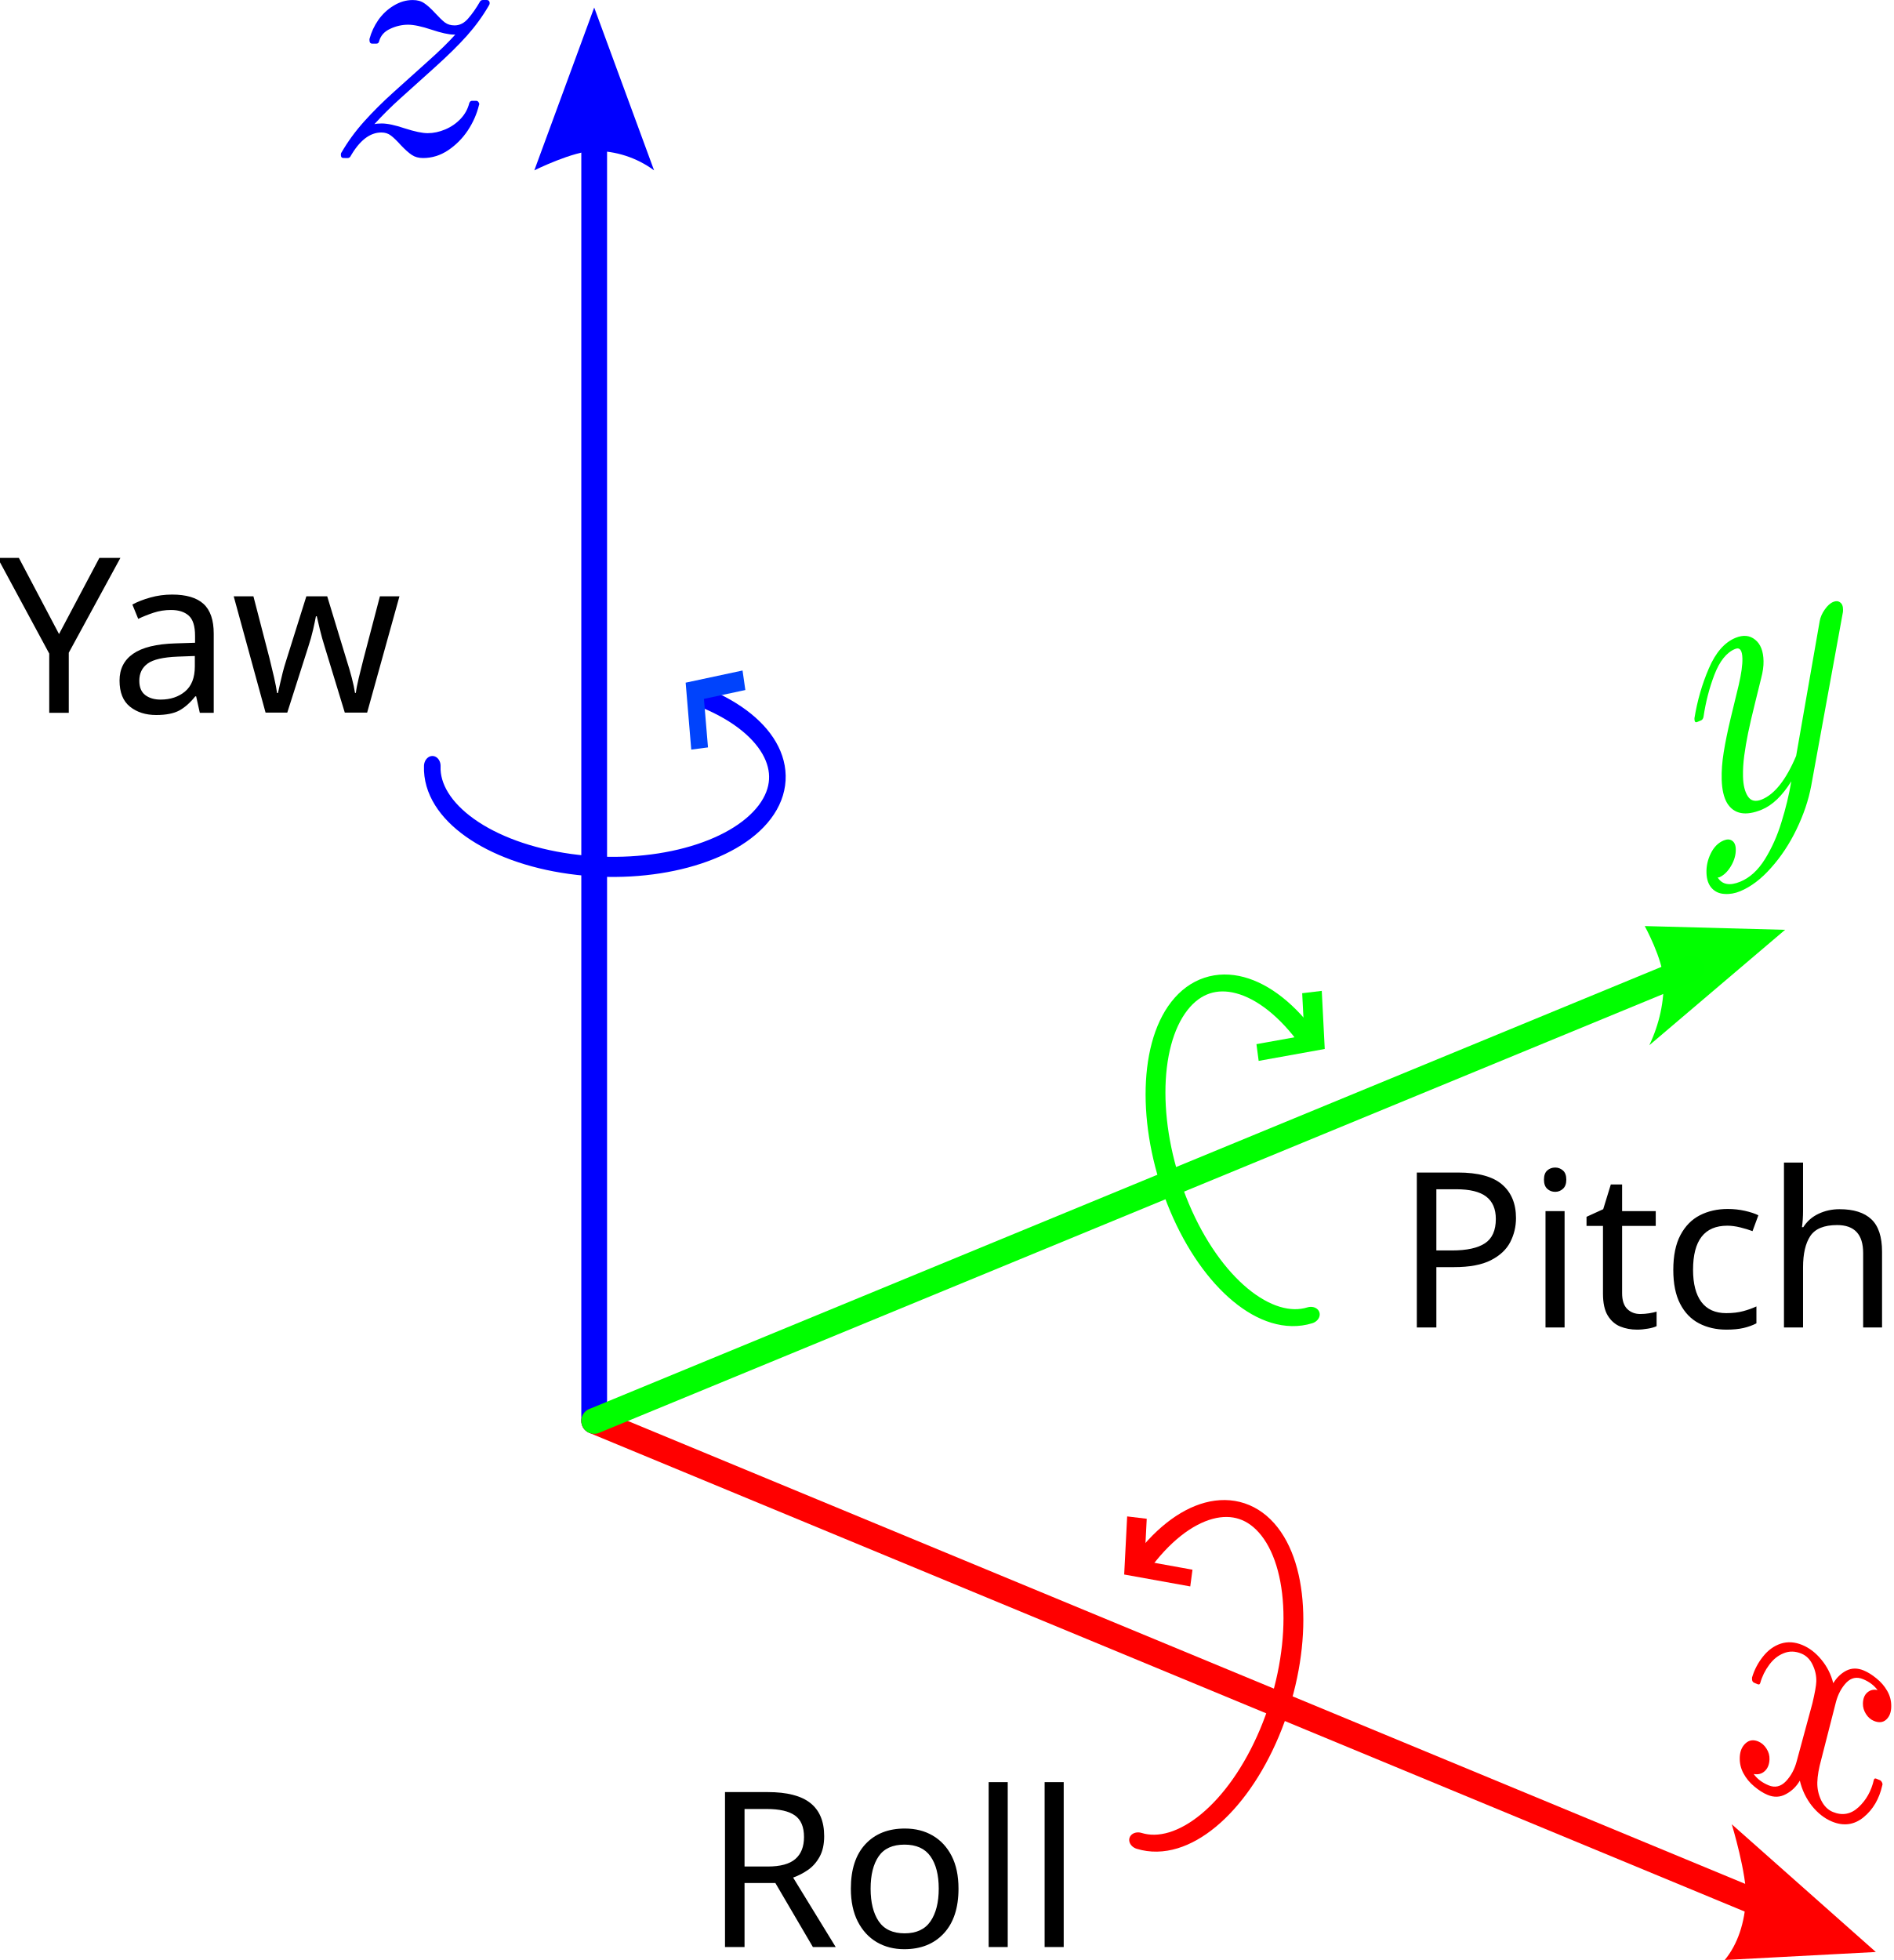
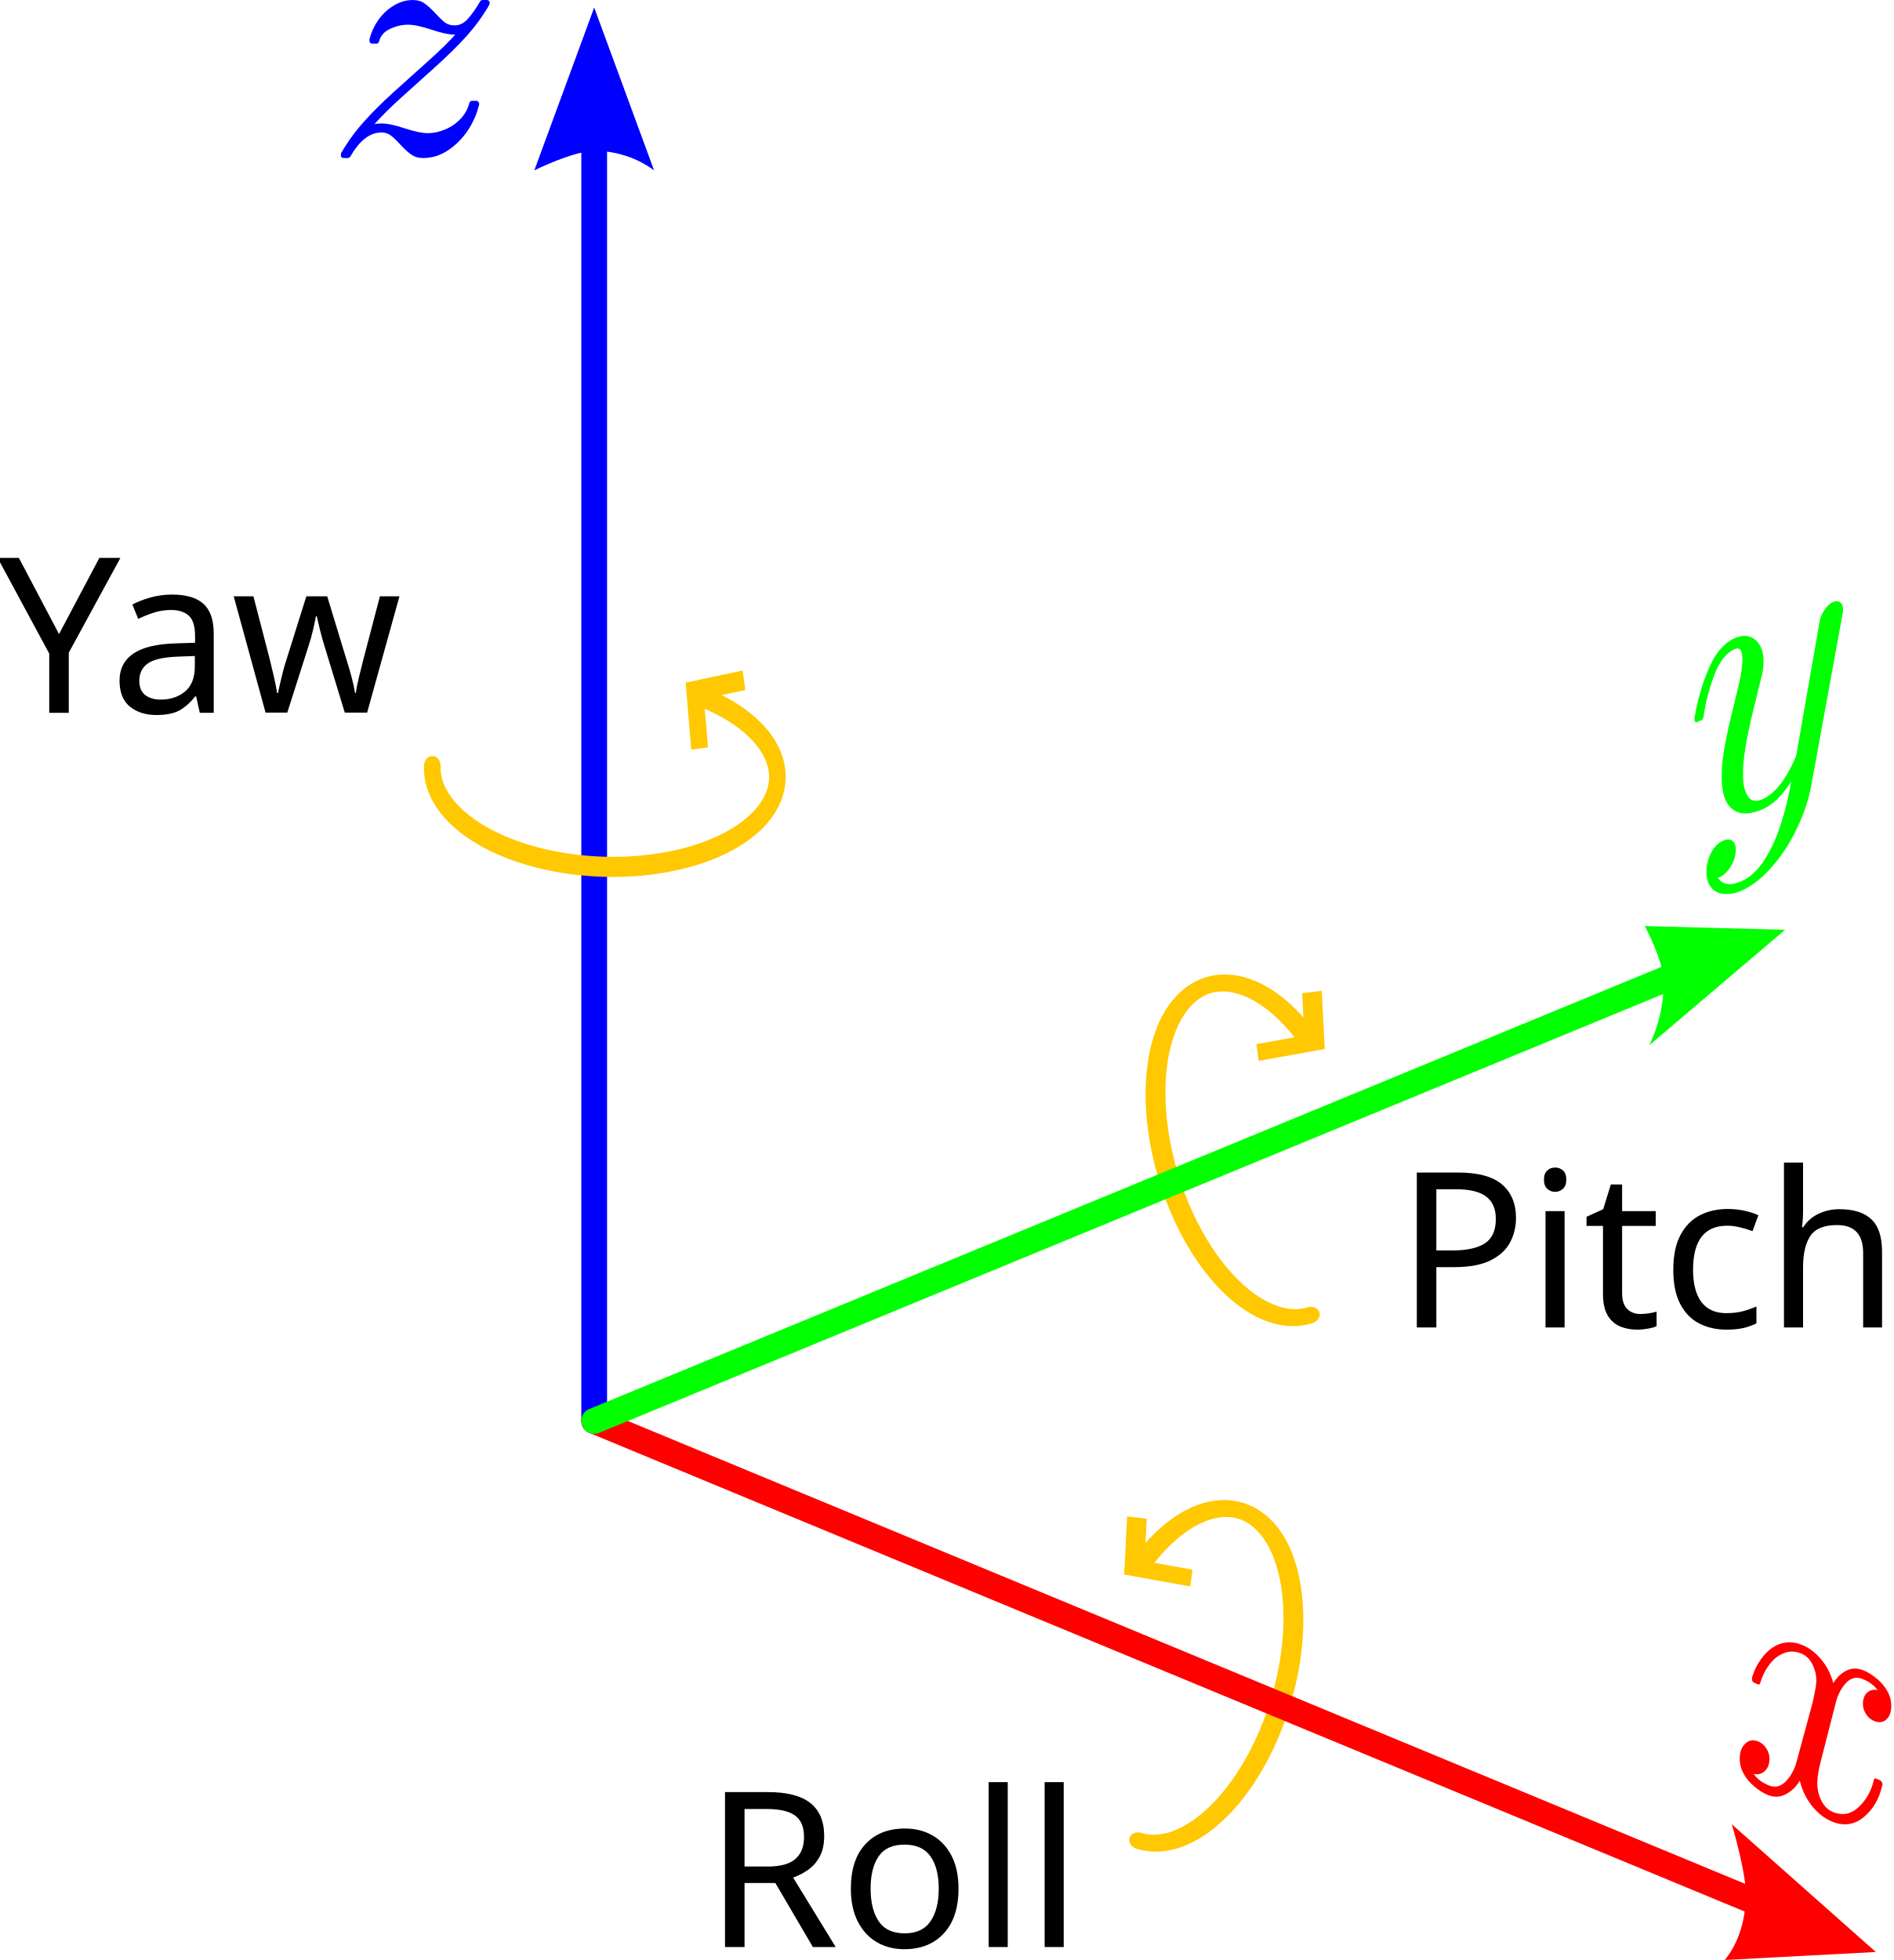
<svg xmlns="http://www.w3.org/2000/svg" width="162.939" height="168.607" version="1.1" id="svg54">
  <defs id="defs58">
    <g id="id-f64c9633-06a7-445e-b125-291153ae983f-9">
      <symbol overflow="visible" id="id-840fd696-48f1-46ef-92a5-89f35b2ae5b4-9">
        <path style="stroke:none;stroke-width:0" d="" id="id-c8a32a51-c08c-405a-8662-ec12c3d5eed1-1" />
      </symbol>
      <symbol overflow="visible" id="id-f36f0b77-154a-43ac-883f-4673a8a3d144-4">
        <path style="stroke:none;stroke-width:0" d="m 5.797,-2.578 h -0.25 c -0.109,1.016 -0.25,2.266 -2,2.266 h -0.812 C 2.266,-0.312 2.25,-0.375 2.25,-0.703 v -5.312 C 2.25,-6.359 2.25,-6.5 3.188,-6.5 H 3.516 V -6.812 C 3.156,-6.781 2.25,-6.781 1.844,-6.781 c -0.391,0 -1.172,0 -1.516,-0.031 V -6.5 H 0.562 c 0.766,0 0.797,0.109 0.797,0.469 v 5.25 c 0,0.359 -0.031,0.469 -0.797,0.469 H 0.328 V 0 h 5.188 z m 0,0" id="id-810df241-0a18-43c7-af1a-f9f5cdf1c0f1-9" />
      </symbol>
      <symbol overflow="visible" id="id-c94f55e9-1951-420f-9ca7-e83b2c1ae6fb-1">
        <path style="stroke:none;stroke-width:0" d="M 1.109,-2.516 C 1.172,-4 2.016,-4.25 2.359,-4.25 c 1.016,0 1.125,1.344 1.125,1.734 z m 0,0.219 h 2.781 c 0.219,0 0.25,0 0.25,-0.219 0,-0.984 -0.547,-1.953 -1.781,-1.953 -1.156,0 -2.078,1.031 -2.078,2.281 0,1.328 1.047,2.297 2.188,2.297 C 3.688,0.109 4.141,-1 4.141,-1.188 4.141,-1.281 4.062,-1.312 4,-1.312 c -0.078,0 -0.109,0.062 -0.125,0.141 -0.344,1.031 -1.25,1.031 -1.344,1.031 -0.5,0 -0.891,-0.297 -1.125,-0.672 -0.297,-0.469 -0.297,-1.125 -0.297,-1.484 z m 0,0" id="id-4b8bcf87-c59b-4f19-a328-7c5de031a97d-0" />
      </symbol>
      <symbol overflow="visible" id="id-52e99c4b-a824-42fc-bc55-b71a285cd0a9-7">
        <path style="stroke:none;stroke-width:0" d="m 1.75,-4.297 v -1.156 c 0,-0.875 0.469,-1.359 0.906,-1.359 0.031,0 0.188,0 0.328,0.078 C 2.875,-6.703 2.688,-6.562 2.688,-6.312 c 0,0.219 0.156,0.422 0.438,0.422 0.281,0 0.438,-0.203 0.438,-0.438 0,-0.375 -0.375,-0.703 -0.906,-0.703 -0.688,0 -1.547,0.531 -1.547,1.594 v 1.141 h -0.781 v 0.312 h 0.781 V -0.75 C 1.109,-0.312 1,-0.312 0.344,-0.312 V 0 c 0.391,-0.016 0.859,-0.031 1.125,-0.031 0.406,0 0.875,0 1.266,0.031 V -0.312 H 2.531 c -0.734,0 -0.75,-0.109 -0.75,-0.469 v -3.203 h 1.125 v -0.312 z m 0,0" id="id-b21ec4de-3781-4d48-9d10-2c18bf37c3d8-5" />
      </symbol>
      <symbol overflow="visible" id="id-08e76b15-1341-4a64-88ed-a23001e3100a-8">
        <path style="stroke:none;stroke-width:0" d="m 1.719,-3.984 h 1.438 v -0.312 H 1.719 V -6.125 h -0.25 c 0,0.812 -0.297,1.875 -1.281,1.922 v 0.219 h 0.844 v 2.75 c 0,1.219 0.938,1.344 1.297,1.344 0.703,0 0.984,-0.703 0.984,-1.344 v -0.562 h -0.25 V -1.25 c 0,0.734 -0.297,1.109 -0.672,1.109 -0.672,0 -0.672,-0.906 -0.672,-1.078 z m 0,0" id="id-bc2e892e-6e99-47e3-9282-b9f5769bad40-7" />
      </symbol>
      <symbol overflow="visible" id="id-7d6765a2-ab63-43ef-9b35-6a60b6a56834-0">
        <path style="stroke:none;stroke-width:0" d="M 2.75,-1.859 V -2.438 H 0.109 v 0.578 z m 0,0" id="id-2086a118-116b-4af4-bd66-7a7fce920457-4" />
      </symbol>
      <symbol overflow="visible" id="id-96270950-73ed-4165-a842-c5fe2c00d6de-8">
        <path style="stroke:none;stroke-width:0" d="m 1.094,-0.75 c 0,0.438 -0.109,0.438 -0.781,0.438 V 0 c 0.359,-0.016 0.859,-0.031 1.141,-0.031 0.25,0 0.766,0.016 1.109,0.031 v -0.312 c -0.672,0 -0.781,0 -0.781,-0.438 V -2.594 C 1.781,-3.625 2.5,-4.188 3.125,-4.188 c 0.641,0 0.75,0.531 0.75,1.109 V -0.75 c 0,0.438 -0.109,0.438 -0.781,0.438 V 0 c 0.344,-0.016 0.859,-0.031 1.125,-0.031 0.25,0 0.781,0.016 1.109,0.031 v -0.312 c -0.516,0 -0.766,0 -0.766,-0.297 v -1.906 c 0,-0.859 0,-1.156 -0.312,-1.516 -0.141,-0.172 -0.469,-0.375 -1.047,-0.375 -0.844,0 -1.281,0.594 -1.453,0.984 v -3.5 L 0.312,-6.812 V -6.5 c 0.703,0 0.781,0.062 0.781,0.562 z m 0,0" id="id-c0f9ddc2-09fa-4d47-8852-c00f5352c23c-0" />
      </symbol>
      <symbol overflow="visible" id="id-cdbd7978-86f8-4107-83a4-a254832a2c60-4">
        <path style="stroke:none;stroke-width:0" d="m 3.312,-0.75 c 0.047,0.391 0.312,0.812 0.781,0.812 0.219,0 0.828,-0.141 0.828,-0.953 v -0.562 h -0.25 v 0.562 c 0,0.578 -0.25,0.641 -0.359,0.641 -0.328,0 -0.375,-0.453 -0.375,-0.5 v -1.984 c 0,-0.422 0,-0.812 -0.359,-1.188 C 3.188,-4.312 2.688,-4.469 2.219,-4.469 c -0.828,0 -1.516,0.469 -1.516,1.125 0,0.297 0.203,0.469 0.469,0.469 0.281,0 0.453,-0.203 0.453,-0.453 0,-0.125 -0.047,-0.453 -0.516,-0.453 C 1.391,-4.141 1.875,-4.25 2.188,-4.25 c 0.5,0 1.062,0.391 1.062,1.281 v 0.359 c -0.516,0.031 -1.203,0.062 -1.828,0.359 -0.75,0.344 -1,0.859 -1,1.297 0,0.812 0.969,1.062 1.594,1.062 0.656,0 1.109,-0.406 1.297,-0.859 z M 3.25,-2.391 v 1 c 0,0.938 -0.719,1.281 -1.172,1.281 -0.484,0 -0.891,-0.344 -0.891,-0.844 0,-0.547 0.422,-1.375 2.062,-1.438 z m 0,0" id="id-a4a33efc-b1f4-421f-9bcf-fb11f258440b-2" />
      </symbol>
      <symbol overflow="visible" id="id-83a6c3bd-ff97-46b4-868e-52123585403d-9">
        <path style="stroke:none;stroke-width:0" d="M 1.094,-3.422 V -0.75 c 0,0.438 -0.109,0.438 -0.781,0.438 V 0 c 0.359,-0.016 0.859,-0.031 1.141,-0.031 0.25,0 0.766,0.016 1.109,0.031 v -0.312 c -0.672,0 -0.781,0 -0.781,-0.438 V -2.594 C 1.781,-3.625 2.5,-4.188 3.125,-4.188 c 0.641,0 0.75,0.531 0.75,1.109 V -0.75 c 0,0.438 -0.109,0.438 -0.781,0.438 V 0 c 0.344,-0.016 0.859,-0.031 1.125,-0.031 0.25,0 0.781,0.016 1.109,0.031 v -0.312 c -0.516,0 -0.766,0 -0.766,-0.297 v -1.906 c 0,-0.859 0,-1.156 -0.312,-1.516 -0.141,-0.172 -0.469,-0.375 -1.047,-0.375 C 2.469,-4.406 2,-3.984 1.719,-3.359 V -4.406 L 0.312,-4.297 v 0.312 c 0.703,0 0.781,0.062 0.781,0.562 z m 0,0" id="id-a799af43-3eec-4db8-a723-ce714c0a3d52-6" />
      </symbol>
      <symbol overflow="visible" id="id-be233b89-20ed-4f1d-bc14-6dde293c6953-1">
        <path style="stroke:none;stroke-width:0" d="m 3.781,-0.547 v 0.656 L 5.25,0 v -0.312 c -0.688,0 -0.781,-0.062 -0.781,-0.562 V -6.922 L 3.047,-6.812 V -6.5 c 0.688,0 0.766,0.062 0.766,0.562 v 2.156 c -0.281,-0.359 -0.719,-0.625 -1.25,-0.625 -1.172,0 -2.219,0.984 -2.219,2.266 0,1.266 0.969,2.25 2.109,2.25 0.641,0 1.078,-0.344 1.328,-0.656 z m 0,-2.672 v 2.047 c 0,0.172 0,0.188 -0.109,0.359 C 3.375,-0.328 2.938,-0.109 2.5,-0.109 2.047,-0.109 1.688,-0.375 1.453,-0.75 1.203,-1.156 1.172,-1.719 1.172,-2.141 1.172,-2.5 1.188,-3.094 1.469,-3.547 1.688,-3.859 2.062,-4.188 2.609,-4.188 c 0.344,0 0.766,0.156 1.062,0.594 0.109,0.172 0.109,0.188 0.109,0.375 z m 0,0" id="id-355bccd5-2516-40eb-a87e-b0b43e8e6180-0" />
      </symbol>
      <symbol overflow="visible" id="id-cd070a62-604f-4973-bf77-2dd23513cdd4-4">
        <path style="stroke:none;stroke-width:0" d="M 1.672,-3.312 V -4.406 L 0.281,-4.297 v 0.312 c 0.703,0 0.781,0.062 0.781,0.562 V -0.75 c 0,0.438 -0.109,0.438 -0.781,0.438 V 0 c 0.391,-0.016 0.859,-0.031 1.141,-0.031 0.391,0 0.859,0 1.266,0.031 V -0.312 H 2.469 c -0.734,0 -0.75,-0.109 -0.75,-0.469 V -2.312 c 0,-0.984 0.422,-1.875 1.172,-1.875 0.062,0 0.094,0 0.109,0.016 -0.031,0 -0.234,0.125 -0.234,0.391 0,0.266 0.219,0.422 0.438,0.422 0.172,0 0.422,-0.125 0.422,-0.438 0,-0.312 -0.312,-0.609 -0.734,-0.609 -0.734,0 -1.094,0.672 -1.219,1.094 z m 0,0" id="id-625931b6-e9d9-446b-99f6-8adb5dc91214-2" />
      </symbol>
      <symbol overflow="visible" id="id-3fb5c28f-e172-4778-8e3d-47fd0d8df9e4-2">
        <path style="stroke:none;stroke-width:0" d="M 3.891,-0.781 V 0.109 L 5.328,0 V -0.312 C 4.641,-0.312 4.562,-0.375 4.562,-0.875 v -3.531 l -1.469,0.109 v 0.312 c 0.688,0 0.781,0.062 0.781,0.562 v 1.766 c 0,0.875 -0.484,1.547 -1.219,1.547 -0.828,0 -0.875,-0.469 -0.875,-0.984 v -3.312 L 0.312,-4.297 v 0.312 c 0.781,0 0.781,0.031 0.781,0.906 v 1.5 c 0,0.781 0,1.688 1.516,1.688 0.562,0 1,-0.281 1.281,-0.891 z m 0,0" id="id-40c37888-0221-4753-bafc-e0da5b653ab5-2" />
      </symbol>
      <symbol overflow="visible" id="id-26ee281e-21f7-4cbe-9047-3d3233a32444-0">
        <path style="stroke:none;stroke-width:0" d="M 1.766,-6.922 0.328,-6.812 V -6.5 c 0.703,0 0.781,0.062 0.781,0.562 V -0.75 c 0,0.438 -0.109,0.438 -0.781,0.438 V 0 C 0.656,-0.016 1.188,-0.031 1.438,-0.031 c 0.25,0 0.734,0.016 1.109,0.031 v -0.312 c -0.672,0 -0.781,0 -0.781,-0.438 z m 0,0" id="id-ce1bc587-0f80-4bdc-af52-a220cd6dcb17-5" />
      </symbol>
    </g>
  </defs>
  <g id="g8317" transform="translate(-207.9418,-15.36617)">
    <path d="m 253.91,30.02 5.151,-14.006 5.151,14.006 c -1.521,-1.119 -3.321,-1.675 -5.129,-1.673 -1.808,0.002 -5.173,1.673 -5.173,1.673 z" stroke="#000" stroke-linejoin="round" stroke-width="0.443" id="path36" style="fill:#0000ff;fill-opacity:1;stroke:none;stroke-opacity:1" />
    <path d="M 259.06,25.55 V 137.6" fill="#255e91" stroke="#000" stroke-linecap="round" stroke-linejoin="round" stroke-width="2.216" id="path38" style="fill:none;fill-opacity:1;stroke:#0000ff;stroke-opacity:1" />
    <path d="m 237.5,28.96 q -0.234,0 -0.234,-0.278 0,-0.146 0.059,-0.205 0.806,-1.392 1.934,-2.651 1.143,-1.274 2.578,-2.563 1.45,-1.304 2.9,-2.607 1.465,-1.304 2.373,-2.314 h -0.117 q -0.659,0 -1.934,-0.425 -1.274,-0.425 -2.007,-0.425 -0.791,0 -1.538,0.352 -0.747,0.337 -0.952,1.055 -0.044,0.22 -0.234,0.22 h -0.366 q -0.234,0 -0.234,-0.308 v -0.088 q 0.234,-0.879 0.762,-1.641 0.542,-0.762 1.318,-1.23 0.791,-0.483 1.641,-0.483 0.601,0 0.996,0.278 0.396,0.264 0.923,0.835 0.527,0.571 0.85,0.82 0.337,0.249 0.835,0.249 0.659,0 1.172,-0.601 0.527,-0.601 1.04,-1.494 0.088,-0.088 0.22,-0.088 h 0.351 q 0.103,0 0.161,0.073 0.073,0.073 0.073,0.19 0,0.103 -0.059,0.19 -0.806,1.392 -1.89,2.607 -1.069,1.201 -2.812,2.769 -1.728,1.553 -2.93,2.637 -1.187,1.069 -2.227,2.212 0.234,-0.059 0.63,-0.059 0.733,0 1.992,0.425 1.274,0.41 1.963,0.41 0.747,0 1.509,-0.322 0.762,-0.322 1.318,-0.908 0.557,-0.586 0.747,-1.348 0.073,-0.205 0.234,-0.205 h 0.366 q 0.117,0 0.19,0.103 0.073,0.088 0.073,0.19 0,0.029 -0.029,0.088 -0.278,1.143 -0.967,2.183 -0.688,1.025 -1.699,1.699 -0.996,0.659 -2.139,0.659 -0.571,0 -0.967,-0.264 -0.396,-0.264 -0.938,-0.835 -0.527,-0.586 -0.864,-0.835 -0.337,-0.264 -0.82,-0.264 -1.494,0 -2.681,2.095 -0.102,0.103 -0.205,0.103 z" id="path40" style="fill:#0000ff" />
    <path d="m 358.81,167.97 c 0.295,0.418 0.725,0.744 1.289,0.978 0.548,0.227 1.044,0.11 1.486,-0.349 0.441,-0.467 0.751,-1.044 0.93,-1.728 l 1.35,-4.984 c 0.213,-0.899 0.323,-1.522 0.334,-1.873 0.015,-0.496 -0.092,-0.977 -0.32,-1.444 -0.219,-0.462 -0.538,-0.779 -0.957,-0.953 -0.534,-0.221 -1.043,-0.232 -1.527,-0.033 -0.485,0.191 -0.902,0.524 -1.251,1.001 -0.35,0.469 -0.606,0.989 -0.767,1.561 -0.037,0.115 -0.109,0.15 -0.209,0.109 l -0.312,-0.129 c -0.133,-0.055 -0.196,-0.176 -0.186,-0.363 v -0.088 c 0.202,-0.674 0.518,-1.277 0.947,-1.81 0.428,-0.54 0.934,-0.908 1.519,-1.104 0.592,-0.192 1.21,-0.154 1.858,0.114 0.615,0.255 1.162,0.676 1.643,1.264 0.49,0.593 0.831,1.267 1.02,2.022 0.304,-0.493 0.682,-0.854 1.135,-1.085 0.46,-0.227 0.955,-0.231 1.488,-0.01 0.36,0.149 0.728,0.379 1.103,0.69 0.376,0.301 0.681,0.656 0.916,1.066 0.236,0.41 0.352,0.85 0.348,1.319 0,0.51 -0.148,0.895 -0.433,1.153 -0.277,0.252 -0.632,0.289 -1.064,0.11 -0.274,-0.114 -0.501,-0.312 -0.68,-0.595 -0.179,-0.283 -0.266,-0.581 -0.261,-0.896 0.01,-0.421 0.132,-0.739 0.377,-0.951 0.252,-0.219 0.547,-0.287 0.885,-0.206 -0.301,-0.408 -0.718,-0.722 -1.252,-0.943 -0.542,-0.225 -1.02,-0.125 -1.436,0.299 -0.409,0.43 -0.705,0.978 -0.888,1.645 l -1.27,4.966 c -0.21,0.76 -0.323,1.414 -0.338,1.96 -0.015,0.537 0.095,1.055 0.332,1.553 0.246,0.492 0.579,0.826 0.998,0.999 0.822,0.34 1.562,0.204 2.218,-0.408 0.661,-0.615 1.099,-1.4 1.315,-2.353 0.034,-0.109 0.104,-0.142 0.205,-0.1 l 0.317,0.131 c 0.067,0.028 0.122,0.081 0.163,0.16 0.042,0.069 0.062,0.139 0.061,0.21 0,0.021 -0.01,0.048 -0.023,0.083 -0.259,1.155 -0.791,2.066 -1.598,2.728 -0.812,0.667 -1.722,0.794 -2.726,0.378 -0.644,-0.267 -1.221,-0.719 -1.732,-1.354 -0.5,-0.641 -0.845,-1.363 -1.035,-2.166 -0.294,0.508 -0.693,0.895 -1.198,1.162 -0.498,0.271 -1.022,0.293 -1.571,0.065 -0.378,-0.156 -0.764,-0.402 -1.16,-0.736 -0.387,-0.32 -0.697,-0.697 -0.928,-1.131 -0.232,-0.434 -0.334,-0.903 -0.309,-1.406 0.025,-0.492 0.188,-0.878 0.491,-1.158 0.308,-0.287 0.673,-0.343 1.097,-0.168 0.288,0.119 0.525,0.326 0.71,0.62 0.186,0.285 0.272,0.596 0.258,0.933 -0.019,0.441 -0.159,0.776 -0.416,1.005 -0.254,0.231 -0.566,0.313 -0.937,0.243 z" id="path42" style="fill:#ff0000" />
    <path d="m 356.93,172.3 12.391,10.985 -12.999,0.688 c 1.12,-1.353 1.728,-3.225 1.824,-5.291 0.096,-2.039 -1.217,-6.382 -1.217,-6.382 z" stroke="#000" stroke-linejoin="round" stroke-width="0.443" id="path44" style="fill:#ff0000;fill-opacity:1;stroke:none" />
-     <path d="M 360.68,179.7 259.06,137.603" fill="#255e91" stroke="#000" stroke-linecap="round" stroke-linejoin="round" stroke-width="2.216" id="path46" style="fill:none;fill-opacity:1;stroke:#ff0000;stroke-opacity:1" />
    <path d="m 355.72,90.86 c 0.388,0.609 1.034,0.725 1.94,0.351 0.821,-0.339 1.526,-0.982 2.117,-1.932 0.594,-0.955 1.068,-2.017 1.424,-3.188 0.367,-1.173 0.65,-2.344 0.848,-3.516 -0.779,1.25 -1.624,2.061 -2.538,2.439 -0.699,0.289 -1.297,0.386 -1.796,0.291 -0.5,-0.095 -0.896,-0.379 -1.189,-0.854 -0.286,-0.491 -0.441,-1.164 -0.466,-2.021 -0.021,-0.731 0.037,-1.515 0.173,-2.352 0.137,-0.852 0.335,-1.819 0.593,-2.901 0.269,-1.104 0.503,-2.067 0.7,-2.888 0.223,-0.962 0.329,-1.723 0.316,-2.28 -0.015,-0.711 -0.227,-0.983 -0.634,-0.814 -0.733,0.304 -1.326,1.044 -1.776,2.216 -0.439,1.149 -0.75,2.356 -0.935,3.616 -0.031,0.162 -0.104,0.266 -0.22,0.314 l -0.321,0.133 c -0.151,0.063 -0.231,-0.013 -0.239,-0.228 v -0.102 c 0.246,-1.508 0.657,-2.933 1.235,-4.273 0.582,-1.361 1.346,-2.241 2.29,-2.632 0.663,-0.275 1.227,-0.223 1.691,0.153 0.471,0.371 0.713,0.988 0.727,1.847 0.01,0.439 -0.062,0.932 -0.206,1.478 -0.076,0.32 -0.248,1.018 -0.516,2.091 -0.266,1.066 -0.468,1.935 -0.606,2.612 -0.137,0.674 -0.248,1.323 -0.332,1.947 -0.084,0.622 -0.119,1.222 -0.106,1.799 0.016,0.738 0.156,1.307 0.419,1.708 0.262,0.4 0.665,0.488 1.21,0.262 1.099,-0.454 2.077,-1.697 2.942,-3.745 l 2.026,-11.594 c 0.063,-0.344 0.208,-0.676 0.435,-0.994 0.227,-0.331 0.472,-0.551 0.736,-0.66 0.227,-0.094 0.422,-0.08 0.584,0.042 0.171,0.118 0.256,0.331 0.254,0.639 -9e-4,0.142 -0.01,0.24 -0.029,0.294 l -2.714,14.866 c -0.229,1.219 -0.65,2.461 -1.26,3.726 -0.606,1.256 -1.338,2.361 -2.195,3.316 -0.845,0.958 -1.731,1.627 -2.66,2.011 -0.448,0.185 -0.894,0.261 -1.339,0.229 -0.446,-0.022 -0.811,-0.186 -1.095,-0.493 -0.285,-0.308 -0.438,-0.745 -0.457,-1.312 -0.02,-0.58 0.104,-1.142 0.373,-1.686 0.269,-0.546 0.64,-0.917 1.113,-1.112 0.283,-0.117 0.522,-0.109 0.717,0.022 0.203,0.139 0.309,0.381 0.317,0.726 0.012,0.49 -0.126,0.977 -0.415,1.463 -0.288,0.484 -0.632,0.809 -1.031,0.974 -0.017,-0.004 -0.034,-0.007 -0.053,-0.009 l -0.052,0.021 z" id="path48" style="fill:#00ff00" />
    <path d="m 349.44,95.03 12.072,0.323 -11.679,9.928 c 0.879,-1.852 1.286,-3.805 1.225,-5.595 -0.06,-1.813 -1.618,-4.656 -1.618,-4.656 z" stroke="#000" stroke-linejoin="round" stroke-width="0.443" id="path50" style="fill:#01ff00;fill-opacity:1;stroke:none;stroke-opacity:1" />
-     <path d="M 353.42,98.69 259.062,137.6" fill="#255e91" stroke="#000" stroke-linecap="round" stroke-linejoin="round" stroke-width="2.216" id="path52" style="fill:#255ef7;fill-opacity:1;stroke:#00ff00;stroke-opacity:1" />
    <g transform="matrix(-0.2295914,-0.00851956,-0.01005262,0.2709055,319.0167,-100.2368)" id="g3201" style="stroke-width:6.296;stroke-miterlimit:4;stroke-dasharray:none">
-       <g id="g3583">
-         <g id="g3421">
-           <path d="M 465.281,703.733 A 72.334,32.583 0 1 1 355.364,675.894" transform="matrix(0.8937721,0,0,0.9182214,-123.7782,32.98141)" id="path3197" style="fill:none;stroke:#0000ff;stroke-width:6.95;stroke-linecap:round;stroke-linejoin:miter;stroke-miterlimit:4;stroke-dasharray:none;stroke-opacity:1" />
-           <path d="m 192.283,670.454 v 0 c 0,0 0,0 2.607,-18.246 -18.246,-3.91 -18.246,-3.91 -18.246,-3.91" id="path3199" style="fill:none;fill-opacity:1;stroke:#0043fc;stroke-width:6.296;stroke-linecap:butt;stroke-linejoin:miter;stroke-miterlimit:4;stroke-dasharray:none;stroke-opacity:1" />
+       <g id="g3583" style="stroke:#ffc800;stroke-opacity:1">
+         <g id="g3421" style="stroke:#ffc800;stroke-opacity:1">
+           <path d="M 465.281,703.733 A 72.334,32.583 0 1 1 355.364,675.894" transform="matrix(0.8937721,0,0,0.9182214,-123.7782,32.98141)" id="path3197" style="fill:none;stroke:#ffc800;stroke-width:6.95;stroke-linecap:round;stroke-linejoin:miter;stroke-miterlimit:4;stroke-dasharray:none;stroke-opacity:1" />
+           <path d="m 192.283,670.454 v 0 c 0,0 0,0 2.607,-18.246 -18.246,-3.91 -18.246,-3.91 -18.246,-3.91" id="path3199" style="fill:none;fill-opacity:1;stroke:#ffc800;stroke-width:6.296;stroke-linecap:butt;stroke-linejoin:miter;stroke-miterlimit:4;stroke-dasharray:none;stroke-opacity:1" />
        </g>
      </g>
-       <g id="g3583-9" style="fill:none;stroke:#00ff00;stroke-width:6.296;stroke-miterlimit:4;stroke-dasharray:none;stroke-opacity:1" transform="matrix(-0.3296948,0.8001106,1.113973,0.3296948,-704.1892,385.4045)">
-         <g id="g3421-8" style="fill:none;stroke:#00ff00;stroke-opacity:1">
-           <path d="M 465.281,703.733 A 72.334,32.583 0 1 1 355.364,675.894" transform="matrix(0.8937721,0,0,0.9182214,-123.7782,32.98141)" id="path3197-7" style="fill:none;stroke:#00ff00;stroke-width:6.95;stroke-linecap:round;stroke-linejoin:miter;stroke-miterlimit:4;stroke-dasharray:none;stroke-opacity:1" />
-           <path d="m 192.283,670.454 v 0 c 0,0 0,0 2.607,-18.246 -18.246,-3.91 -18.246,-3.91 -18.246,-3.91" id="path3199-2" style="fill:none;fill-opacity:1;stroke:#00ff00;stroke-width:6.296;stroke-linecap:butt;stroke-linejoin:miter;stroke-miterlimit:4;stroke-dasharray:none;stroke-opacity:1" />
+       <g id="g3583-9" style="fill:none;stroke:#ffc800;stroke-width:6.296;stroke-miterlimit:4;stroke-dasharray:none;stroke-opacity:1" transform="matrix(-0.3296948,0.8001106,1.113973,0.3296948,-704.1892,385.4045)">
+         <g id="g3421-8" style="fill:none;stroke:#ffc800;stroke-opacity:1">
+           <path d="M 465.281,703.733 A 72.334,32.583 0 1 1 355.364,675.894" transform="matrix(0.8937721,0,0,0.9182214,-123.7782,32.98141)" id="path3197-7" style="fill:none;stroke:#ffc800;stroke-width:6.95;stroke-linecap:round;stroke-linejoin:miter;stroke-miterlimit:4;stroke-dasharray:none;stroke-opacity:1" />
+           <path d="m 192.283,670.454 v 0 c 0,0 0,0 2.607,-18.246 -18.246,-3.91 -18.246,-3.91 -18.246,-3.91" id="path3199-2" style="fill:none;fill-opacity:1;stroke:#ffc800;stroke-width:6.296;stroke-linecap:butt;stroke-linejoin:miter;stroke-miterlimit:4;stroke-dasharray:none;stroke-opacity:1" />
        </g>
      </g>
-       <g id="g3583-9-8" style="fill:none;stroke:#00ff00;stroke-width:6.296;stroke-miterlimit:4;stroke-dasharray:none;stroke-opacity:1" transform="matrix(-0.1865197,-0.8326237,-1.15924,0.1865197,918.5323,1099.295)">
-         <g id="g3421-8-2" style="fill:none;stroke:#ff0000;stroke-opacity:1" transform="matrix(-0.9972499,-0.06281041,-0.08744922,0.9972499,621.2029,78.96079)">
-           <path d="M 465.281,703.733 A 72.334,32.583 0 1 1 355.364,675.894" transform="matrix(0.8937721,0,0,0.9182214,-123.7782,32.98141)" id="path3197-7-9" style="fill:none;stroke:#ff0000;stroke-width:6.95;stroke-linecap:round;stroke-linejoin:miter;stroke-miterlimit:4;stroke-dasharray:none;stroke-opacity:1" />
-           <path d="m 192.283,670.454 v 0 c 0,0 0,0 2.607,-18.246 -18.246,-3.91 -18.246,-3.91 -18.246,-3.91" id="path3199-2-9" style="fill:none;fill-opacity:1;stroke:#ff0000;stroke-width:6.296;stroke-linecap:butt;stroke-linejoin:miter;stroke-miterlimit:4;stroke-dasharray:none;stroke-opacity:1" />
+       <g id="g3583-9-8" style="fill:none;stroke:#ffc800;stroke-width:6.296;stroke-miterlimit:4;stroke-dasharray:none;stroke-opacity:1" transform="matrix(-0.1865197,-0.8326237,-1.15924,0.1865197,918.5323,1099.295)">
+         <g id="g3421-8-2" style="fill:none;stroke:#ffc800;stroke-opacity:1" transform="matrix(-0.9972499,-0.06281041,-0.08744922,0.9972499,621.2029,78.96079)">
+           <path d="M 465.281,703.733 A 72.334,32.583 0 1 1 355.364,675.894" transform="matrix(0.8937721,0,0,0.9182214,-123.7782,32.98141)" id="path3197-7-9" style="fill:none;stroke:#ffc800;stroke-width:6.95;stroke-linecap:round;stroke-linejoin:miter;stroke-miterlimit:4;stroke-dasharray:none;stroke-opacity:1" />
+           <path d="m 192.283,670.454 v 0 c 0,0 0,0 2.607,-18.246 -18.246,-3.91 -18.246,-3.91 -18.246,-3.91" id="path3199-2-9" style="fill:none;fill-opacity:1;stroke:#ffc800;stroke-width:6.296;stroke-linecap:butt;stroke-linejoin:miter;stroke-miterlimit:4;stroke-dasharray:none;stroke-opacity:1" />
        </g>
      </g>
      <text xml:space="preserve" style="font-style:normal;font-variant:normal;font-weight:normal;font-stretch:normal;font-size:74.796px;line-height:1.25;font-family:'CMU Serif';-inkscape-font-specification:'CMU Serif, Normal';font-variant-ligatures:normal;font-variant-caps:normal;font-variant-numeric:normal;font-variant-east-asian:normal;fill:#000000;fill-opacity:1;stroke:none;stroke-width:25.227" x="-202.398" y="1134.345" id="text31634" transform="matrix(-1.085506,-0.03413749,-0.04028039,0.9199624,0,0)">
        <tspan id="tspan31632" style="font-style:normal;font-variant:normal;font-weight:normal;font-stretch:normal;font-size:74.796px;font-family:'CMU Serif';-inkscape-font-specification:'CMU Serif, Normal';font-variant-ligatures:normal;font-variant-caps:normal;font-variant-numeric:normal;font-variant-east-asian:normal;stroke-width:25.227" x="-202.398" y="1134.345">Roll</tspan>
      </text>
      <text xml:space="preserve" style="font-style:normal;font-variant:normal;font-weight:normal;font-stretch:normal;font-size:74.796px;line-height:1.25;font-family:'CMU Serif';-inkscape-font-specification:'CMU Serif, Normal';font-variant-ligatures:normal;font-variant-caps:normal;font-variant-numeric:normal;font-variant-east-asian:normal;fill:#000000;fill-opacity:1;stroke:none;stroke-width:25.227;stroke-miterlimit:4;stroke-dasharray:none" x="36.085" y="920.786" id="text31634-78" transform="matrix(-1.085506,-0.03413749,-0.04028039,0.9199624,0,0)">
        <tspan id="tspan31632-2" style="font-style:normal;font-variant:normal;font-weight:normal;font-stretch:normal;font-size:74.796px;font-family:'CMU Serif';-inkscape-font-specification:'CMU Serif, Normal';font-variant-ligatures:normal;font-variant-caps:normal;font-variant-numeric:normal;font-variant-east-asian:normal;stroke-width:25.227" x="36.085" y="920.786">Pitch</tspan>
      </text>
      <text xml:space="preserve" style="font-style:normal;font-variant:normal;font-weight:normal;font-stretch:normal;font-size:74.796px;line-height:1.25;font-family:'CMU Serif';-inkscape-font-specification:'CMU Serif, Normal';font-variant-ligatures:normal;font-variant-caps:normal;font-variant-numeric:normal;font-variant-east-asian:normal;fill:#000000;fill-opacity:1;stroke:none;stroke-width:25.227;stroke-miterlimit:4;stroke-dasharray:none" x="-445.895" y="708.926" id="text31634-7" transform="matrix(-1.085506,-0.03413749,-0.04028039,0.9199624,0,0)">
        <tspan id="tspan31632-0" style="font-style:normal;font-variant:normal;font-weight:normal;font-stretch:normal;font-size:74.796px;font-family:'CMU Serif';-inkscape-font-specification:'CMU Serif, Normal';font-variant-ligatures:normal;font-variant-caps:normal;font-variant-numeric:normal;font-variant-east-asian:normal;stroke-width:25.227" x="-445.895" y="708.926">Yaw</tspan>
      </text>
    </g>
+     <path d="M 360.68,179.7 259.06,137.603" fill="#255e91" stroke="#000" stroke-linecap="round" stroke-linejoin="round" stroke-width="2.216" id="path46" style="fill:none;fill-opacity:1;stroke:#ff0000;stroke-opacity:1" />
+     <path d="M 353.42,98.69 259.062,137.6" fill="#255e91" stroke="#000" stroke-linecap="round" stroke-linejoin="round" stroke-width="2.216" id="path52" style="fill:#255ef7;fill-opacity:1;stroke:#00ff00;stroke-opacity:1" />
  </g>
  <g id="layer1" transform="translate(-207.9418,-15.36617)" />
  <g id="layer2" transform="translate(-207.9418,-15.36617)" style="display:none">
    <text xml:space="preserve" style="font-style:normal;font-weight:normal;font-size:272.468px;line-height:1.25;font-family:sans-serif;fill:#ff0000;fill-opacity:1;stroke:none;stroke-width:6.812" x="4.775" y="182.299" id="text9796">
      <tspan id="tspan9794" x="4.775" y="182.299" style="stroke-width:6.812">x</tspan>
    </text>
  </g>
</svg>
